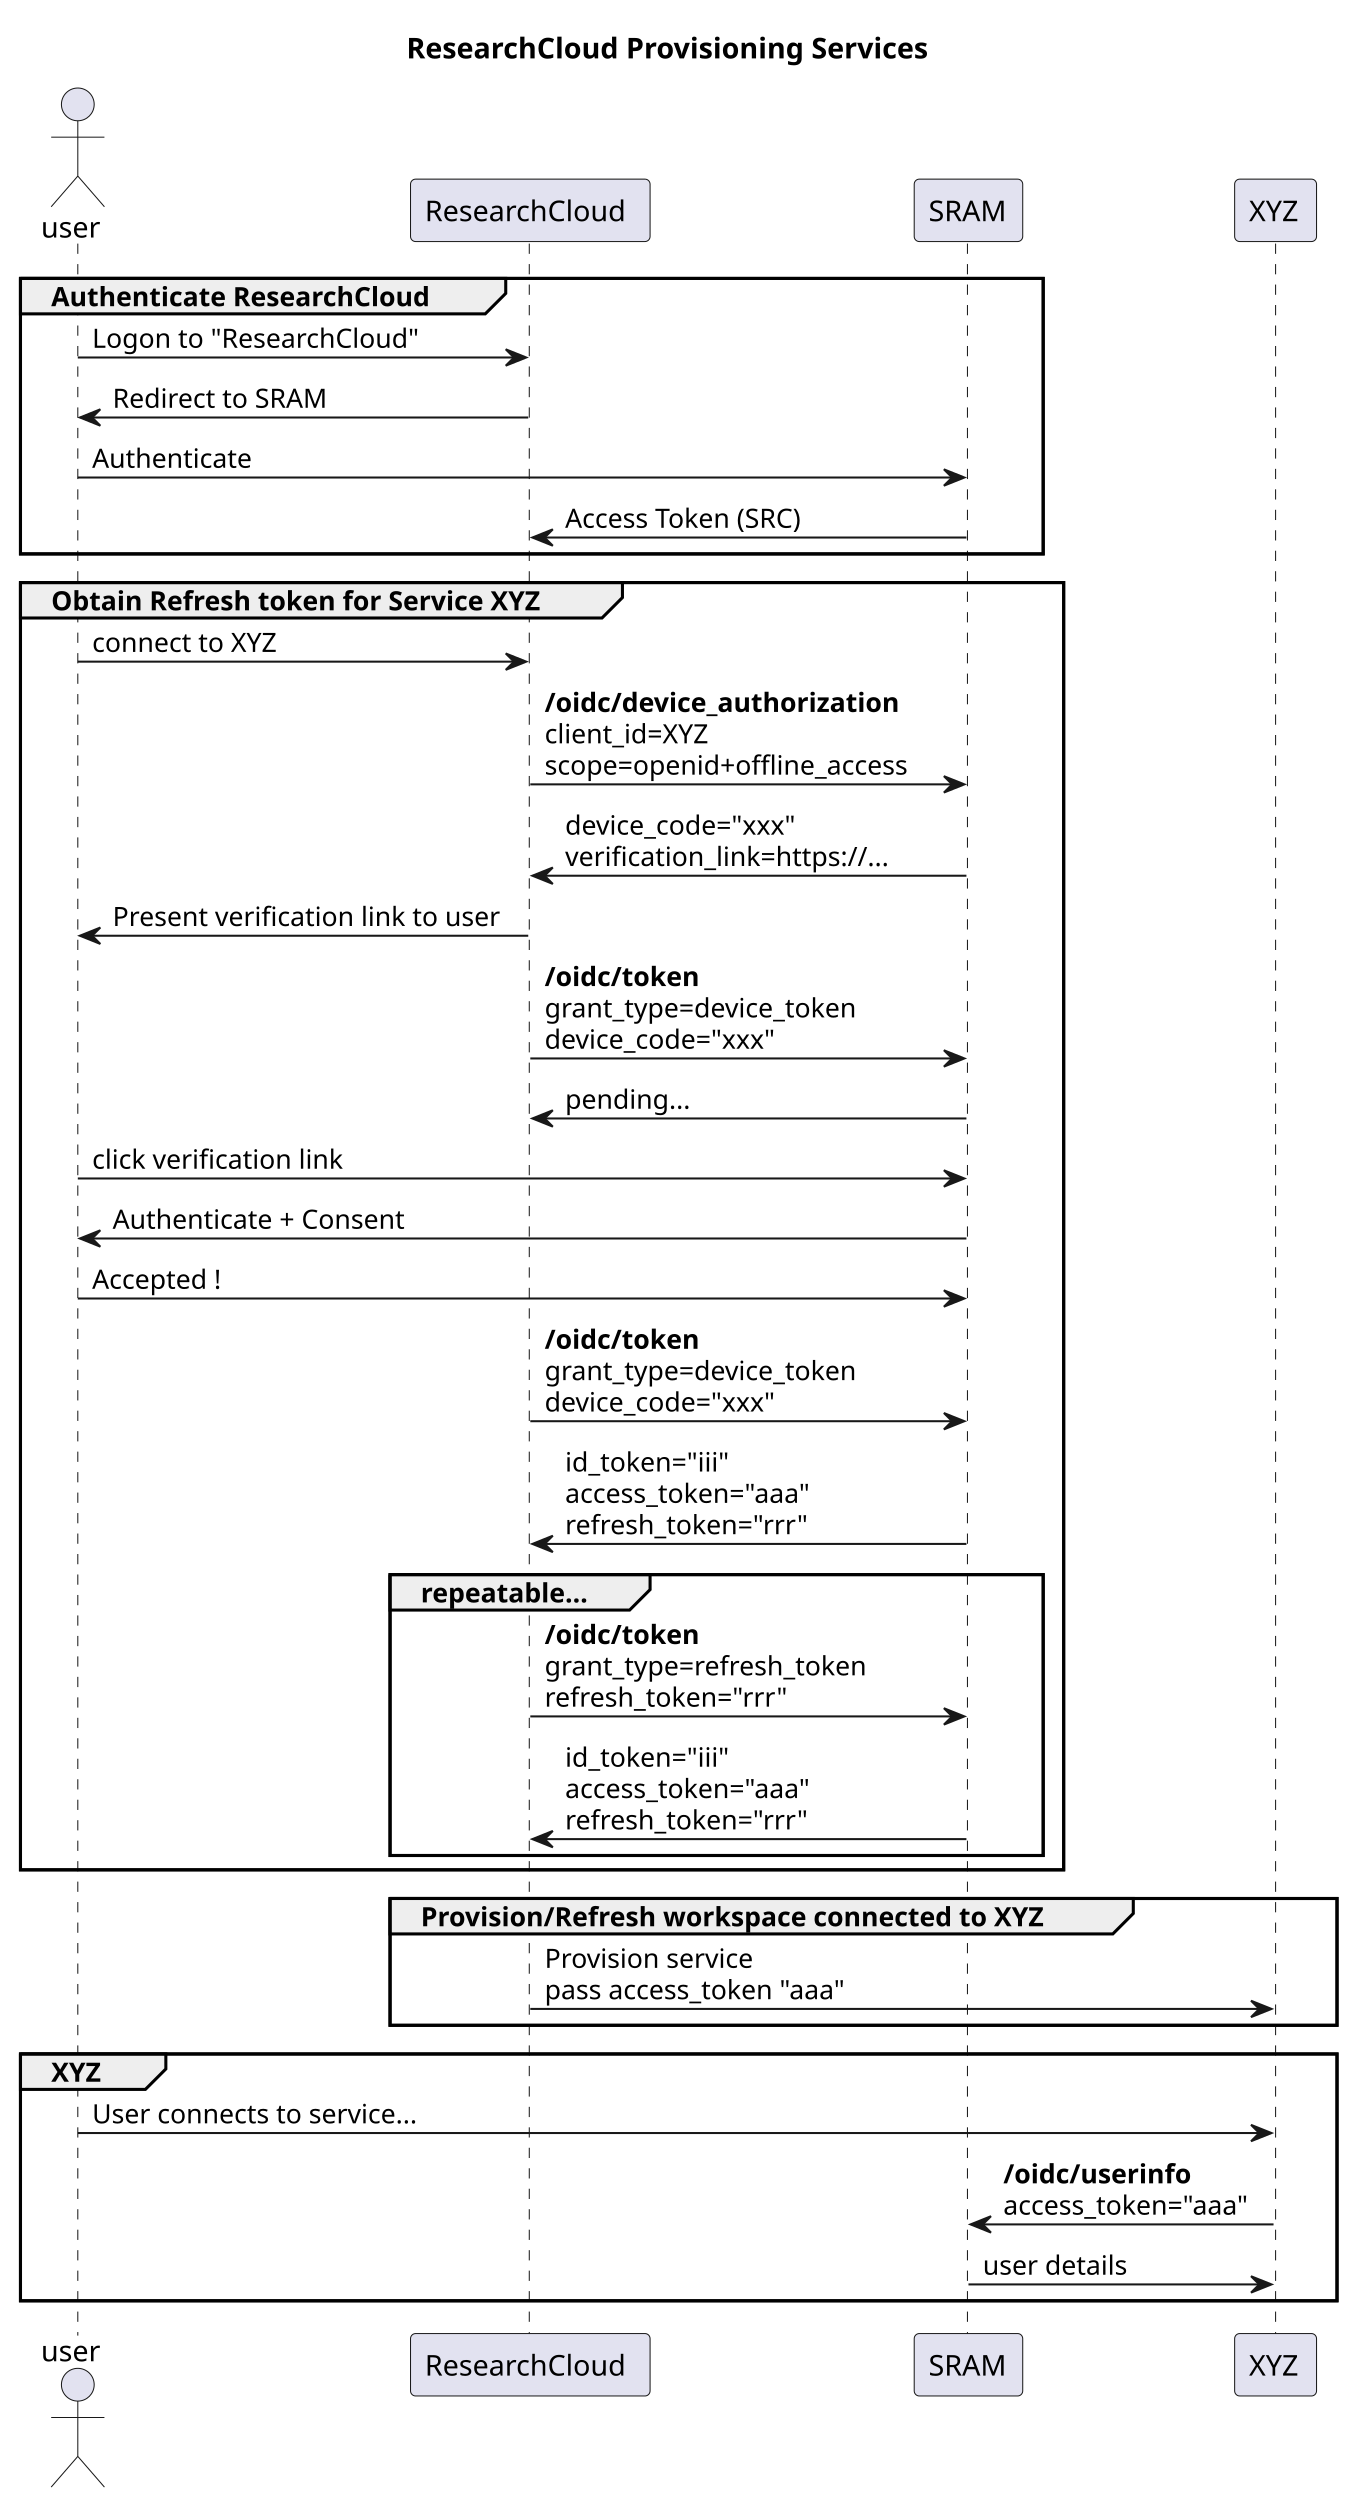
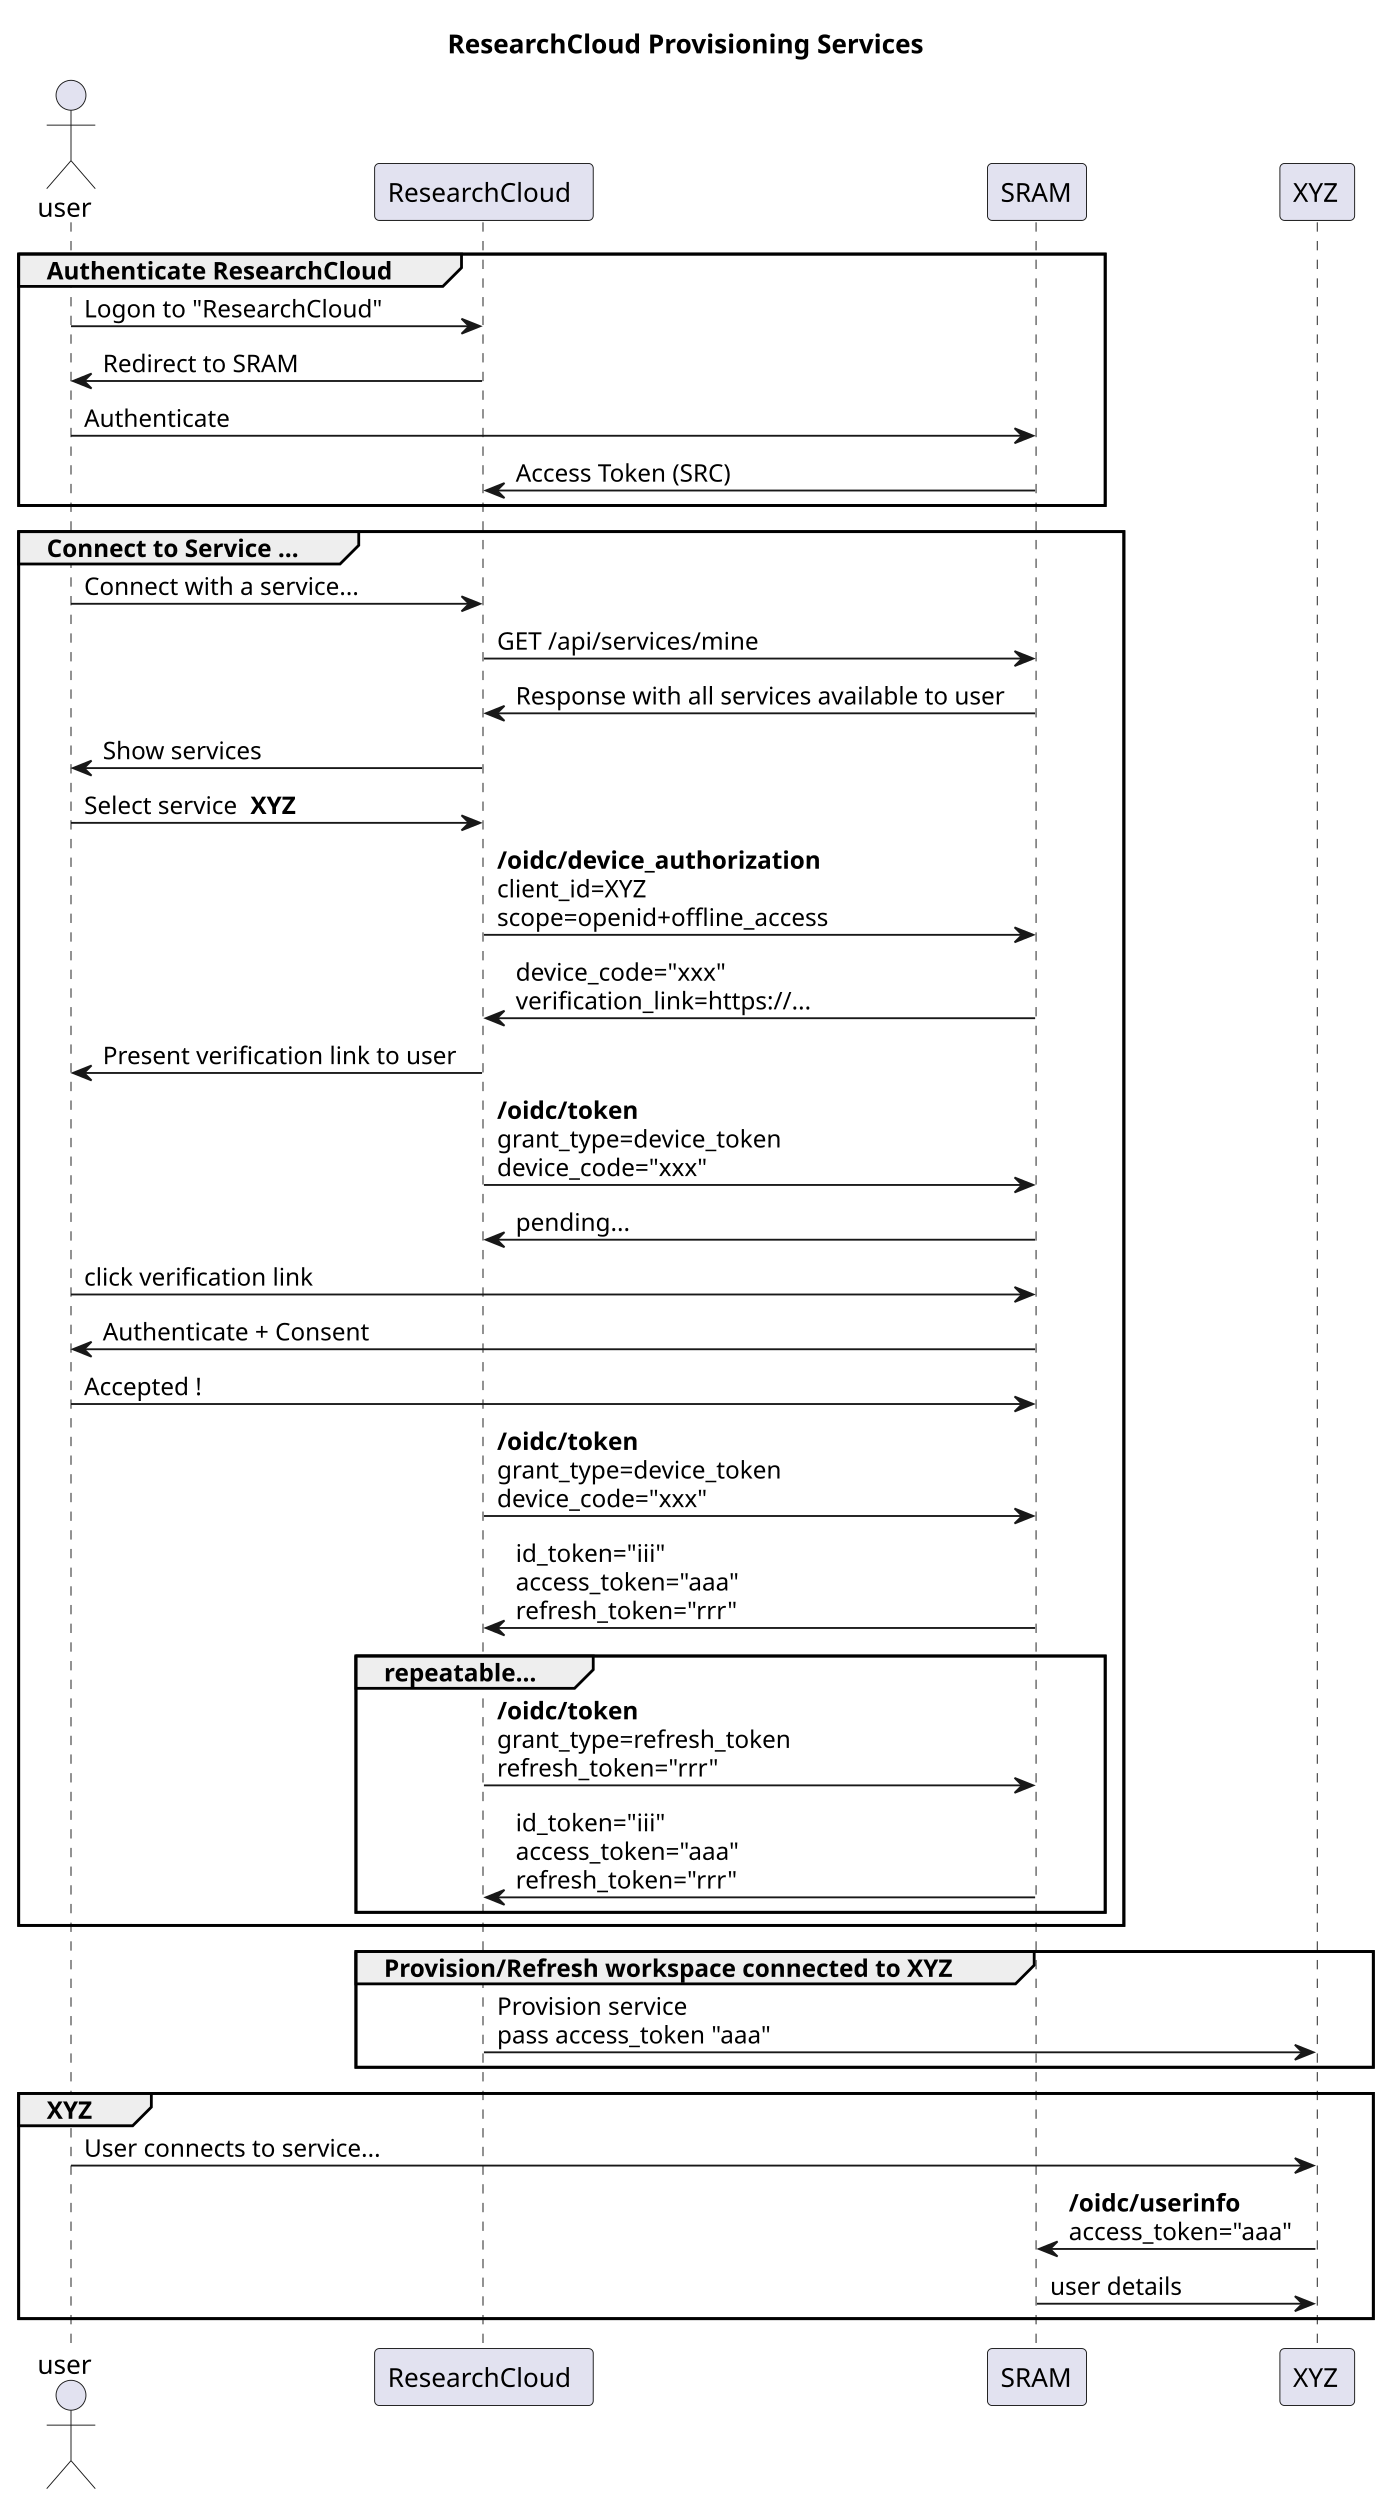
- <svg xmlns="http://www.w3.org/2000/svg" contentStyleType="text/css" height="1221px" preserveAspectRatio="none" style="width:659px;height:1221px;background:#FFFFFF;" version="1.1" viewBox="0 0 659 1221" width="659px" zoomAndPan="magnify">
+ <svg xmlns="http://www.w3.org/2000/svg" contentStyleType="text/css" height="1338px" preserveAspectRatio="none" style="width:741px;height:1338px;background:#FFFFFF;" version="1.1" viewBox="0 0 741 1338" width="741px" zoomAndPan="magnify">
  <defs />
  <g>
-     <rect fill="none" height="26.488" id="_title" style="stroke:none;stroke-width:1.0;" width="275" x="193.5" y="10" />
-     <text fill="#000000" font-family="sans-serif" font-size="14" font-weight="bold" lengthAdjust="spacing" textLength="265" x="198.5" y="28.535">ResearchCloud Provisioning Services</text>
-     <rect fill="none" height="134.553" style="stroke:#000000;stroke-width:1.5;" width="499.5" x="10" y="135.977" />
-     <rect fill="none" height="628.695" style="stroke:#000000;stroke-width:1.5;" width="509.5" x="10" y="284.529" />
-     <rect fill="none" height="137.174" style="stroke:#000000;stroke-width:1.5;" width="319" x="190.5" y="769.051" />
-     <rect fill="none" height="61.932" style="stroke:#000000;stroke-width:1.5;" width="462.5" x="190.5" y="927.225" />
-     <rect fill="none" height="120.553" style="stroke:#000000;stroke-width:1.5;" width="643" x="10" y="1003.156" />
-     <line style="stroke:#181818;stroke-width:0.5;stroke-dasharray:5.0,5.0;" x1="38" x2="38" y1="118.977" y2="1140.709" />
-     <line style="stroke:#181818;stroke-width:0.5;stroke-dasharray:5.0,5.0;" x1="258.5" x2="258.5" y1="118.977" y2="1140.709" />
-     <line style="stroke:#181818;stroke-width:0.5;stroke-dasharray:5.0,5.0;" x1="472.5" x2="472.5" y1="118.977" y2="1140.709" />
-     <line style="stroke:#181818;stroke-width:0.5;stroke-dasharray:5.0,5.0;" x1="623" x2="623" y1="118.977" y2="1140.709" />
+     <rect fill="none" height="26.488" id="_title" style="stroke:none;stroke-width:1.0;" width="275" x="234.5" y="10" />
+     <text fill="#000000" font-family="sans-serif" font-size="14" font-weight="bold" lengthAdjust="spacing" textLength="265" x="239.5" y="28.535">ResearchCloud Provisioning Services</text>
+     <rect fill="none" height="134.553" style="stroke:#000000;stroke-width:1.5;" width="581.5" x="10" y="135.977" />
+     <rect fill="none" height="745.938" style="stroke:#000000;stroke-width:1.5;" width="591.5" x="10" y="284.529" />
+     <rect fill="none" height="137.174" style="stroke:#000000;stroke-width:1.5;" width="401" x="190.5" y="886.293" />
+     <rect fill="none" height="61.932" style="stroke:#000000;stroke-width:1.5;" width="544.5" x="190.5" y="1044.467" />
+     <rect fill="none" height="120.553" style="stroke:#000000;stroke-width:1.5;" width="725" x="10" y="1120.398" />
+     <line style="stroke:#181818;stroke-width:0.5;stroke-dasharray:5.0,5.0;" x1="38" x2="38" y1="118.977" y2="1257.951" />
+     <line style="stroke:#181818;stroke-width:0.5;stroke-dasharray:5.0,5.0;" x1="258.5" x2="258.5" y1="118.977" y2="1257.951" />
+     <line style="stroke:#181818;stroke-width:0.5;stroke-dasharray:5.0,5.0;" x1="554.5" x2="554.5" y1="118.977" y2="1257.951" />
+     <line style="stroke:#181818;stroke-width:0.5;stroke-dasharray:5.0,5.0;" x1="705" x2="705" y1="118.977" y2="1257.951" />
    <text fill="#000000" font-family="sans-serif" font-size="14" lengthAdjust="spacing" textLength="30" x="20" y="116.023">user</text>
    <ellipse cx="38" cy="50.988" fill="#E2E2F0" rx="8" ry="8" style="stroke:#181818;stroke-width:0.5;" />
    <path d="M38,58.988 L38,85.988 M25,66.988 L51,66.988 M38,85.988 L25,100.988 M38,85.988 L51,100.988 " fill="none" style="stroke:#181818;stroke-width:0.5;" />
-     <text fill="#000000" font-family="sans-serif" font-size="14" lengthAdjust="spacing" textLength="30" x="20" y="1153.244">user</text>
-     <ellipse cx="38" cy="1164.697" fill="#E2E2F0" rx="8" ry="8" style="stroke:#181818;stroke-width:0.5;" />
-     <path d="M38,1172.697 L38,1199.697 M25,1180.697 L51,1180.697 M38,1199.697 L25,1214.697 M38,1199.697 L51,1214.697 " fill="none" style="stroke:#181818;stroke-width:0.5;" />
+     <text fill="#000000" font-family="sans-serif" font-size="14" lengthAdjust="spacing" textLength="30" x="20" y="1270.486">user</text>
+     <ellipse cx="38" cy="1281.939" fill="#E2E2F0" rx="8" ry="8" style="stroke:#181818;stroke-width:0.5;" />
+     <path d="M38,1289.939 L38,1316.939 M25,1297.939 L51,1297.939 M38,1316.939 L25,1331.939 M38,1316.939 L51,1331.939 " fill="none" style="stroke:#181818;stroke-width:0.5;" />
    <rect fill="#E2E2F0" height="30.488" rx="2.5" ry="2.5" style="stroke:#181818;stroke-width:0.5;" width="117" x="200.5" y="87.488" />
    <text fill="#000000" font-family="sans-serif" font-size="14" lengthAdjust="spacing" textLength="103" x="207.5" y="108.023">ResearchCloud</text>
-     <rect fill="#E2E2F0" height="30.488" rx="2.5" ry="2.5" style="stroke:#181818;stroke-width:0.5;" width="117" x="200.5" y="1139.709" />
-     <text fill="#000000" font-family="sans-serif" font-size="14" lengthAdjust="spacing" textLength="103" x="207.5" y="1160.244">ResearchCloud</text>
-     <rect fill="#E2E2F0" height="30.488" rx="2.5" ry="2.5" style="stroke:#181818;stroke-width:0.5;" width="53" x="446.5" y="87.488" />
-     <text fill="#000000" font-family="sans-serif" font-size="14" lengthAdjust="spacing" textLength="39" x="453.5" y="108.023">SRAM</text>
-     <rect fill="#E2E2F0" height="30.488" rx="2.5" ry="2.5" style="stroke:#181818;stroke-width:0.5;" width="53" x="446.5" y="1139.709" />
-     <text fill="#000000" font-family="sans-serif" font-size="14" lengthAdjust="spacing" textLength="39" x="453.5" y="1160.244">SRAM</text>
-     <rect fill="#E2E2F0" height="30.488" rx="2.5" ry="2.5" style="stroke:#181818;stroke-width:0.5;" width="40" x="603" y="87.488" />
-     <text fill="#000000" font-family="sans-serif" font-size="14" lengthAdjust="spacing" textLength="26" x="610" y="108.023">XYZ</text>
-     <rect fill="#E2E2F0" height="30.488" rx="2.5" ry="2.5" style="stroke:#181818;stroke-width:0.5;" width="40" x="603" y="1139.709" />
-     <text fill="#000000" font-family="sans-serif" font-size="14" lengthAdjust="spacing" textLength="26" x="610" y="1160.244">XYZ</text>
+     <rect fill="#E2E2F0" height="30.488" rx="2.5" ry="2.5" style="stroke:#181818;stroke-width:0.5;" width="117" x="200.5" y="1256.951" />
+     <text fill="#000000" font-family="sans-serif" font-size="14" lengthAdjust="spacing" textLength="103" x="207.5" y="1277.486">ResearchCloud</text>
+     <rect fill="#E2E2F0" height="30.488" rx="2.5" ry="2.5" style="stroke:#181818;stroke-width:0.5;" width="53" x="528.5" y="87.488" />
+     <text fill="#000000" font-family="sans-serif" font-size="14" lengthAdjust="spacing" textLength="39" x="535.5" y="108.023">SRAM</text>
+     <rect fill="#E2E2F0" height="30.488" rx="2.5" ry="2.5" style="stroke:#181818;stroke-width:0.5;" width="53" x="528.5" y="1256.951" />
+     <text fill="#000000" font-family="sans-serif" font-size="14" lengthAdjust="spacing" textLength="39" x="535.5" y="1277.486">SRAM</text>
+     <rect fill="#E2E2F0" height="30.488" rx="2.5" ry="2.5" style="stroke:#181818;stroke-width:0.5;" width="40" x="685" y="87.488" />
+     <text fill="#000000" font-family="sans-serif" font-size="14" lengthAdjust="spacing" textLength="26" x="692" y="108.023">XYZ</text>
+     <rect fill="#E2E2F0" height="30.488" rx="2.5" ry="2.5" style="stroke:#181818;stroke-width:0.5;" width="40" x="685" y="1256.951" />
+     <text fill="#000000" font-family="sans-serif" font-size="14" lengthAdjust="spacing" textLength="26" x="692" y="1277.486">XYZ</text>
    <path d="M10,135.977 L247,135.977 L247,143.287 L237,153.287 L10,153.287 L10,135.977 " fill="#EEEEEE" style="stroke:#000000;stroke-width:1.5;" />
-     <rect fill="none" height="134.553" style="stroke:#000000;stroke-width:1.5;" width="499.5" x="10" y="135.977" />
+     <rect fill="none" height="134.553" style="stroke:#000000;stroke-width:1.5;" width="581.5" x="10" y="135.977" />
    <text fill="#000000" font-family="sans-serif" font-size="13" font-weight="bold" lengthAdjust="spacing" textLength="192" x="25" y="149.545">Authenticate ResearchCloud</text>
    <polygon fill="#181818" points="247,170.598,257,174.598,247,178.598,251,174.598" style="stroke:#181818;stroke-width:1.0;" />
    <line style="stroke:#181818;stroke-width:1.0;" x1="38" x2="253" y1="174.598" y2="174.598" />
    <text fill="#000000" font-family="sans-serif" font-size="13" lengthAdjust="spacing" textLength="163" x="45" y="169.856">Logon to "ResearchCloud"</text>
    <polygon fill="#181818" points="49,199.908,39,203.908,49,207.908,45,203.908" style="stroke:#181818;stroke-width:1.0;" />
    <line style="stroke:#181818;stroke-width:1.0;" x1="43" x2="258" y1="203.908" y2="203.908" />
    <text fill="#000000" font-family="sans-serif" font-size="13" lengthAdjust="spacing" textLength="107" x="55" y="199.166">Redirect to SRAM</text>
-     <polygon fill="#181818" points="461,229.219,471,233.219,461,237.219,465,233.219" style="stroke:#181818;stroke-width:1.0;" />
-     <line style="stroke:#181818;stroke-width:1.0;" x1="38" x2="467" y1="233.219" y2="233.219" />
+     <polygon fill="#181818" points="543,229.219,553,233.219,543,237.219,547,233.219" style="stroke:#181818;stroke-width:1.0;" />
+     <line style="stroke:#181818;stroke-width:1.0;" x1="38" x2="549" y1="233.219" y2="233.219" />
    <text fill="#000000" font-family="sans-serif" font-size="13" lengthAdjust="spacing" textLength="80" x="45" y="228.477">Authenticate</text>
    <polygon fill="#181818" points="270,258.529,260,262.529,270,266.529,266,262.529" style="stroke:#181818;stroke-width:1.0;" />
-     <line style="stroke:#181818;stroke-width:1.0;" x1="264" x2="472" y1="262.529" y2="262.529" />
+     <line style="stroke:#181818;stroke-width:1.0;" x1="264" x2="554" y1="262.529" y2="262.529" />
    <text fill="#000000" font-family="sans-serif" font-size="13" lengthAdjust="spacing" textLength="123" x="276" y="257.787">Access Token (SRC)</text>
-     <path d="M10,284.529 L304,284.529 L304,291.84 L294,301.84 L10,301.84 L10,284.529 " fill="#EEEEEE" style="stroke:#000000;stroke-width:1.5;" />
-     <rect fill="none" height="628.695" style="stroke:#000000;stroke-width:1.5;" width="509.5" x="10" y="284.529" />
-     <text fill="#000000" font-family="sans-serif" font-size="13" font-weight="bold" lengthAdjust="spacing" textLength="249" x="25" y="298.098">Obtain Refresh token for Service XYZ</text>
+     <path d="M10,284.529 L192,284.529 L192,291.84 L182,301.84 L10,301.84 L10,284.529 " fill="#EEEEEE" style="stroke:#000000;stroke-width:1.5;" />
+     <rect fill="none" height="745.938" style="stroke:#000000;stroke-width:1.5;" width="591.5" x="10" y="284.529" />
+     <text fill="#000000" font-family="sans-serif" font-size="13" font-weight="bold" lengthAdjust="spacing" textLength="137" x="25" y="298.098">Connect to Service ...</text>
    <polygon fill="#181818" points="247,319.15,257,323.15,247,327.15,251,323.15" style="stroke:#181818;stroke-width:1.0;" />
    <line style="stroke:#181818;stroke-width:1.0;" x1="38" x2="253" y1="323.15" y2="323.15" />
-     <text fill="#000000" font-family="sans-serif" font-size="13" lengthAdjust="spacing" textLength="95" x="45" y="318.408">connect to XYZ</text>
-     <polygon fill="#181818" points="461,379.082,471,383.082,461,387.082,465,383.082" style="stroke:#181818;stroke-width:1.0;" />
-     <line style="stroke:#181818;stroke-width:1.0;" x1="259" x2="467" y1="383.082" y2="383.082" />
-     <text fill="#000000" font-family="sans-serif" font-size="13" font-weight="bold" lengthAdjust="spacing" textLength="184" x="266" y="347.719">/oidc/device_authorization</text>
-     <text fill="#000000" font-family="sans-serif" font-size="13" lengthAdjust="spacing" textLength="88" x="266" y="363.029">client_id=XYZ</text>
-     <text fill="#000000" font-family="sans-serif" font-size="13" lengthAdjust="spacing" textLength="190" x="266" y="378.34">scope=openid+offline_access</text>
-     <polygon fill="#181818" points="270,423.703,260,427.703,270,431.703,266,427.703" style="stroke:#181818;stroke-width:1.0;" />
-     <line style="stroke:#181818;stroke-width:1.0;" x1="264" x2="472" y1="427.703" y2="427.703" />
-     <text fill="#000000" font-family="sans-serif" font-size="13" lengthAdjust="spacing" textLength="121" x="276" y="407.65">device_code="xxx"</text>
-     <text fill="#000000" font-family="sans-serif" font-size="13" lengthAdjust="spacing" textLength="175" x="276" y="422.961">verification_link=https://...</text>
-     <polygon fill="#181818" points="49,453.014,39,457.014,49,461.014,45,457.014" style="stroke:#181818;stroke-width:1.0;" />
-     <line style="stroke:#181818;stroke-width:1.0;" x1="43" x2="258" y1="457.014" y2="457.014" />
-     <text fill="#000000" font-family="sans-serif" font-size="13" lengthAdjust="spacing" textLength="197" x="55" y="452.272">Present verification link to user</text>
-     <polygon fill="#181818" points="461,512.945,471,516.945,461,520.945,465,516.945" style="stroke:#181818;stroke-width:1.0;" />
-     <line style="stroke:#181818;stroke-width:1.0;" x1="259" x2="467" y1="516.945" y2="516.945" />
-     <text fill="#000000" font-family="sans-serif" font-size="13" font-weight="bold" lengthAdjust="spacing" textLength="80" x="266" y="481.582">/oidc/token</text>
-     <text fill="#000000" font-family="sans-serif" font-size="13" lengthAdjust="spacing" textLength="160" x="266" y="496.893">grant_type=device_token</text>
-     <text fill="#000000" font-family="sans-serif" font-size="13" lengthAdjust="spacing" textLength="121" x="266" y="512.203">device_code="xxx"</text>
-     <polygon fill="#181818" points="270,542.256,260,546.256,270,550.256,266,546.256" style="stroke:#181818;stroke-width:1.0;" />
-     <line style="stroke:#181818;stroke-width:1.0;" x1="264" x2="472" y1="546.256" y2="546.256" />
-     <text fill="#000000" font-family="sans-serif" font-size="13" lengthAdjust="spacing" textLength="63" x="276" y="541.514">pending...</text>
-     <polygon fill="#181818" points="461,571.566,471,575.566,461,579.566,465,575.566" style="stroke:#181818;stroke-width:1.0;" />
-     <line style="stroke:#181818;stroke-width:1.0;" x1="38" x2="467" y1="575.566" y2="575.566" />
-     <text fill="#000000" font-family="sans-serif" font-size="13" lengthAdjust="spacing" textLength="133" x="45" y="570.824">click verification link</text>
-     <polygon fill="#181818" points="49,600.877,39,604.877,49,608.877,45,604.877" style="stroke:#181818;stroke-width:1.0;" />
-     <line style="stroke:#181818;stroke-width:1.0;" x1="43" x2="472" y1="604.877" y2="604.877" />
-     <text fill="#000000" font-family="sans-serif" font-size="13" lengthAdjust="spacing" textLength="150" x="55" y="600.135">Authenticate + Consent</text>
-     <polygon fill="#181818" points="461,630.188,471,634.188,461,638.188,465,634.188" style="stroke:#181818;stroke-width:1.0;" />
-     <line style="stroke:#181818;stroke-width:1.0;" x1="38" x2="467" y1="634.188" y2="634.188" />
-     <text fill="#000000" font-family="sans-serif" font-size="13" lengthAdjust="spacing" textLength="66" x="45" y="629.445">Accepted !</text>
-     <polygon fill="#181818" points="461,690.119,471,694.119,461,698.119,465,694.119" style="stroke:#181818;stroke-width:1.0;" />
-     <line style="stroke:#181818;stroke-width:1.0;" x1="259" x2="467" y1="694.119" y2="694.119" />
-     <text fill="#000000" font-family="sans-serif" font-size="13" font-weight="bold" lengthAdjust="spacing" textLength="80" x="266" y="658.756">/oidc/token</text>
-     <text fill="#000000" font-family="sans-serif" font-size="13" lengthAdjust="spacing" textLength="160" x="266" y="674.066">grant_type=device_token</text>
-     <text fill="#000000" font-family="sans-serif" font-size="13" lengthAdjust="spacing" textLength="121" x="266" y="689.377">device_code="xxx"</text>
-     <polygon fill="#181818" points="270,750.051,260,754.051,270,758.051,266,754.051" style="stroke:#181818;stroke-width:1.0;" />
-     <line style="stroke:#181818;stroke-width:1.0;" x1="264" x2="472" y1="754.051" y2="754.051" />
-     <text fill="#000000" font-family="sans-serif" font-size="13" lengthAdjust="spacing" textLength="87" x="276" y="718.688">id_token="iii"</text>
-     <text fill="#000000" font-family="sans-serif" font-size="13" lengthAdjust="spacing" textLength="126" x="276" y="733.998">access_token="aaa"</text>
-     <text fill="#000000" font-family="sans-serif" font-size="13" lengthAdjust="spacing" textLength="122" x="276" y="749.309">refresh_token="rrr"</text>
-     <path d="M190.5,769.051 L317.5,769.051 L317.5,776.361 L307.5,786.361 L190.5,786.361 L190.5,769.051 " fill="#EEEEEE" style="stroke:#000000;stroke-width:1.5;" />
-     <rect fill="none" height="137.174" style="stroke:#000000;stroke-width:1.5;" width="319" x="190.5" y="769.051" />
-     <text fill="#000000" font-family="sans-serif" font-size="13" font-weight="bold" lengthAdjust="spacing" textLength="82" x="205.5" y="782.619">repeatable...</text>
-     <polygon fill="#181818" points="461,834.293,471,838.293,461,842.293,465,838.293" style="stroke:#181818;stroke-width:1.0;" />
-     <line style="stroke:#181818;stroke-width:1.0;" x1="259" x2="467" y1="838.293" y2="838.293" />
-     <text fill="#000000" font-family="sans-serif" font-size="13" font-weight="bold" lengthAdjust="spacing" textLength="80" x="266" y="802.93">/oidc/token</text>
-     <text fill="#000000" font-family="sans-serif" font-size="13" lengthAdjust="spacing" textLength="164" x="266" y="818.24">grant_type=refresh_token</text>
-     <text fill="#000000" font-family="sans-serif" font-size="13" lengthAdjust="spacing" textLength="122" x="266" y="833.551">refresh_token="rrr"</text>
-     <polygon fill="#181818" points="270,894.225,260,898.225,270,902.225,266,898.225" style="stroke:#181818;stroke-width:1.0;" />
-     <line style="stroke:#181818;stroke-width:1.0;" x1="264" x2="472" y1="898.225" y2="898.225" />
-     <text fill="#000000" font-family="sans-serif" font-size="13" lengthAdjust="spacing" textLength="87" x="276" y="862.861">id_token="iii"</text>
-     <text fill="#000000" font-family="sans-serif" font-size="13" lengthAdjust="spacing" textLength="126" x="276" y="878.172">access_token="aaa"</text>
-     <text fill="#000000" font-family="sans-serif" font-size="13" lengthAdjust="spacing" textLength="122" x="276" y="893.482">refresh_token="rrr"</text>
-     <path d="M190.5,927.225 L553.5,927.225 L553.5,934.535 L543.5,944.535 L190.5,944.535 L190.5,927.225 " fill="#EEEEEE" style="stroke:#000000;stroke-width:1.5;" />
-     <rect fill="none" height="61.932" style="stroke:#000000;stroke-width:1.5;" width="462.5" x="190.5" y="927.225" />
-     <text fill="#000000" font-family="sans-serif" font-size="13" font-weight="bold" lengthAdjust="spacing" textLength="318" x="205.5" y="940.793">Provision/Refresh workspace connected to XYZ</text>
-     <polygon fill="#181818" points="611,977.156,621,981.156,611,985.156,615,981.156" style="stroke:#181818;stroke-width:1.0;" />
-     <line style="stroke:#181818;stroke-width:1.0;" x1="259" x2="617" y1="981.156" y2="981.156" />
-     <text fill="#000000" font-family="sans-serif" font-size="13" lengthAdjust="spacing" textLength="106" x="266" y="961.104">Provision service</text>
-     <text fill="#000000" font-family="sans-serif" font-size="13" lengthAdjust="spacing" textLength="153" x="266" y="976.414">pass access_token "aaa"</text>
-     <path d="M10,1003.156 L81,1003.156 L81,1010.467 L71,1020.467 L10,1020.467 L10,1003.156 " fill="#EEEEEE" style="stroke:#000000;stroke-width:1.5;" />
-     <rect fill="none" height="120.553" style="stroke:#000000;stroke-width:1.5;" width="643" x="10" y="1003.156" />
-     <text fill="#000000" font-family="sans-serif" font-size="13" font-weight="bold" lengthAdjust="spacing" textLength="26" x="25" y="1016.725">XYZ</text>
-     <polygon fill="#181818" points="611,1037.777,621,1041.777,611,1045.777,615,1041.777" style="stroke:#181818;stroke-width:1.0;" />
-     <line style="stroke:#181818;stroke-width:1.0;" x1="38" x2="617" y1="1041.777" y2="1041.777" />
-     <text fill="#000000" font-family="sans-serif" font-size="13" lengthAdjust="spacing" textLength="166" x="45" y="1037.035">User connects to service...</text>
-     <polygon fill="#181818" points="484,1082.398,474,1086.398,484,1090.398,480,1086.398" style="stroke:#181818;stroke-width:1.0;" />
-     <line style="stroke:#181818;stroke-width:1.0;" x1="478" x2="622" y1="1086.398" y2="1086.398" />
-     <text fill="#000000" font-family="sans-serif" font-size="13" font-weight="bold" lengthAdjust="spacing" textLength="98" x="490" y="1066.346">/oidc/userinfo</text>
-     <text fill="#000000" font-family="sans-serif" font-size="13" lengthAdjust="spacing" textLength="126" x="490" y="1081.656">access_token="aaa"</text>
-     <polygon fill="#181818" points="611,1111.709,621,1115.709,611,1119.709,615,1115.709" style="stroke:#181818;stroke-width:1.0;" />
-     <line style="stroke:#181818;stroke-width:1.0;" x1="473" x2="617" y1="1115.709" y2="1115.709" />
-     <text fill="#000000" font-family="sans-serif" font-size="13" lengthAdjust="spacing" textLength="73" x="480" y="1110.967">user details</text>
+     <text fill="#000000" font-family="sans-serif" font-size="13" lengthAdjust="spacing" textLength="154" x="45" y="318.408">Connect with a service...</text>
+     <polygon fill="#181818" points="543,348.461,553,352.461,543,356.461,547,352.461" style="stroke:#181818;stroke-width:1.0;" />
+     <line style="stroke:#181818;stroke-width:1.0;" x1="259" x2="549" y1="352.461" y2="352.461" />
+     <text fill="#000000" font-family="sans-serif" font-size="13" lengthAdjust="spacing" textLength="150" x="266" y="347.719">GET /api/services/mine</text>
+     <polygon fill="#181818" points="270,377.772,260,381.772,270,385.772,266,381.772" style="stroke:#181818;stroke-width:1.0;" />
+     <line style="stroke:#181818;stroke-width:1.0;" x1="264" x2="554" y1="381.772" y2="381.772" />
+     <text fill="#000000" font-family="sans-serif" font-size="13" lengthAdjust="spacing" textLength="272" x="276" y="377.029">Response with all services available to user</text>
+     <polygon fill="#181818" points="49,407.082,39,411.082,49,415.082,45,411.082" style="stroke:#181818;stroke-width:1.0;" />
+     <line style="stroke:#181818;stroke-width:1.0;" x1="43" x2="258" y1="411.082" y2="411.082" />
+     <text fill="#000000" font-family="sans-serif" font-size="13" lengthAdjust="spacing" textLength="88" x="55" y="406.34">Show services</text>
+     <polygon fill="#181818" points="247,436.393,257,440.393,247,444.393,251,440.393" style="stroke:#181818;stroke-width:1.0;" />
+     <line style="stroke:#181818;stroke-width:1.0;" x1="38" x2="253" y1="440.393" y2="440.393" />
+     <text fill="#000000" font-family="sans-serif" font-size="13" lengthAdjust="spacing" textLength="85" x="45" y="435.65">Select service</text>
+     <text fill="#000000" font-family="sans-serif" font-size="13" font-weight="bold" lengthAdjust="spacing" textLength="26" x="134" y="435.65">XYZ</text>
+     <polygon fill="#181818" points="543,496.324,553,500.324,543,504.324,547,500.324" style="stroke:#181818;stroke-width:1.0;" />
+     <line style="stroke:#181818;stroke-width:1.0;" x1="259" x2="549" y1="500.324" y2="500.324" />
+     <text fill="#000000" font-family="sans-serif" font-size="13" font-weight="bold" lengthAdjust="spacing" textLength="184" x="266" y="464.961">/oidc/device_authorization</text>
+     <text fill="#000000" font-family="sans-serif" font-size="13" lengthAdjust="spacing" textLength="88" x="266" y="480.272">client_id=XYZ</text>
+     <text fill="#000000" font-family="sans-serif" font-size="13" lengthAdjust="spacing" textLength="190" x="266" y="495.582">scope=openid+offline_access</text>
+     <polygon fill="#181818" points="270,540.945,260,544.945,270,548.945,266,544.945" style="stroke:#181818;stroke-width:1.0;" />
+     <line style="stroke:#181818;stroke-width:1.0;" x1="264" x2="554" y1="544.945" y2="544.945" />
+     <text fill="#000000" font-family="sans-serif" font-size="13" lengthAdjust="spacing" textLength="121" x="276" y="524.893">device_code="xxx"</text>
+     <text fill="#000000" font-family="sans-serif" font-size="13" lengthAdjust="spacing" textLength="175" x="276" y="540.203">verification_link=https://...</text>
+     <polygon fill="#181818" points="49,570.256,39,574.256,49,578.256,45,574.256" style="stroke:#181818;stroke-width:1.0;" />
+     <line style="stroke:#181818;stroke-width:1.0;" x1="43" x2="258" y1="574.256" y2="574.256" />
+     <text fill="#000000" font-family="sans-serif" font-size="13" lengthAdjust="spacing" textLength="197" x="55" y="569.514">Present verification link to user</text>
+     <polygon fill="#181818" points="543,630.188,553,634.188,543,638.188,547,634.188" style="stroke:#181818;stroke-width:1.0;" />
+     <line style="stroke:#181818;stroke-width:1.0;" x1="259" x2="549" y1="634.188" y2="634.188" />
+     <text fill="#000000" font-family="sans-serif" font-size="13" font-weight="bold" lengthAdjust="spacing" textLength="80" x="266" y="598.824">/oidc/token</text>
+     <text fill="#000000" font-family="sans-serif" font-size="13" lengthAdjust="spacing" textLength="160" x="266" y="614.135">grant_type=device_token</text>
+     <text fill="#000000" font-family="sans-serif" font-size="13" lengthAdjust="spacing" textLength="121" x="266" y="629.445">device_code="xxx"</text>
+     <polygon fill="#181818" points="270,659.498,260,663.498,270,667.498,266,663.498" style="stroke:#181818;stroke-width:1.0;" />
+     <line style="stroke:#181818;stroke-width:1.0;" x1="264" x2="554" y1="663.498" y2="663.498" />
+     <text fill="#000000" font-family="sans-serif" font-size="13" lengthAdjust="spacing" textLength="63" x="276" y="658.756">pending...</text>
+     <polygon fill="#181818" points="543,688.809,553,692.809,543,696.809,547,692.809" style="stroke:#181818;stroke-width:1.0;" />
+     <line style="stroke:#181818;stroke-width:1.0;" x1="38" x2="549" y1="692.809" y2="692.809" />
+     <text fill="#000000" font-family="sans-serif" font-size="13" lengthAdjust="spacing" textLength="133" x="45" y="688.066">click verification link</text>
+     <polygon fill="#181818" points="49,718.119,39,722.119,49,726.119,45,722.119" style="stroke:#181818;stroke-width:1.0;" />
+     <line style="stroke:#181818;stroke-width:1.0;" x1="43" x2="554" y1="722.119" y2="722.119" />
+     <text fill="#000000" font-family="sans-serif" font-size="13" lengthAdjust="spacing" textLength="150" x="55" y="717.377">Authenticate + Consent</text>
+     <polygon fill="#181818" points="543,747.43,553,751.43,543,755.43,547,751.43" style="stroke:#181818;stroke-width:1.0;" />
+     <line style="stroke:#181818;stroke-width:1.0;" x1="38" x2="549" y1="751.43" y2="751.43" />
+     <text fill="#000000" font-family="sans-serif" font-size="13" lengthAdjust="spacing" textLength="66" x="45" y="746.688">Accepted !</text>
+     <polygon fill="#181818" points="543,807.361,553,811.361,543,815.361,547,811.361" style="stroke:#181818;stroke-width:1.0;" />
+     <line style="stroke:#181818;stroke-width:1.0;" x1="259" x2="549" y1="811.361" y2="811.361" />
+     <text fill="#000000" font-family="sans-serif" font-size="13" font-weight="bold" lengthAdjust="spacing" textLength="80" x="266" y="775.998">/oidc/token</text>
+     <text fill="#000000" font-family="sans-serif" font-size="13" lengthAdjust="spacing" textLength="160" x="266" y="791.309">grant_type=device_token</text>
+     <text fill="#000000" font-family="sans-serif" font-size="13" lengthAdjust="spacing" textLength="121" x="266" y="806.619">device_code="xxx"</text>
+     <polygon fill="#181818" points="270,867.293,260,871.293,270,875.293,266,871.293" style="stroke:#181818;stroke-width:1.0;" />
+     <line style="stroke:#181818;stroke-width:1.0;" x1="264" x2="554" y1="871.293" y2="871.293" />
+     <text fill="#000000" font-family="sans-serif" font-size="13" lengthAdjust="spacing" textLength="87" x="276" y="835.93">id_token="iii"</text>
+     <text fill="#000000" font-family="sans-serif" font-size="13" lengthAdjust="spacing" textLength="126" x="276" y="851.24">access_token="aaa"</text>
+     <text fill="#000000" font-family="sans-serif" font-size="13" lengthAdjust="spacing" textLength="122" x="276" y="866.551">refresh_token="rrr"</text>
+     <path d="M190.5,886.293 L317.5,886.293 L317.5,893.604 L307.5,903.604 L190.5,903.604 L190.5,886.293 " fill="#EEEEEE" style="stroke:#000000;stroke-width:1.5;" />
+     <rect fill="none" height="137.174" style="stroke:#000000;stroke-width:1.5;" width="401" x="190.5" y="886.293" />
+     <text fill="#000000" font-family="sans-serif" font-size="13" font-weight="bold" lengthAdjust="spacing" textLength="82" x="205.5" y="899.861">repeatable...</text>
+     <polygon fill="#181818" points="543,951.535,553,955.535,543,959.535,547,955.535" style="stroke:#181818;stroke-width:1.0;" />
+     <line style="stroke:#181818;stroke-width:1.0;" x1="259" x2="549" y1="955.535" y2="955.535" />
+     <text fill="#000000" font-family="sans-serif" font-size="13" font-weight="bold" lengthAdjust="spacing" textLength="80" x="266" y="920.172">/oidc/token</text>
+     <text fill="#000000" font-family="sans-serif" font-size="13" lengthAdjust="spacing" textLength="164" x="266" y="935.482">grant_type=refresh_token</text>
+     <text fill="#000000" font-family="sans-serif" font-size="13" lengthAdjust="spacing" textLength="122" x="266" y="950.793">refresh_token="rrr"</text>
+     <polygon fill="#181818" points="270,1011.467,260,1015.467,270,1019.467,266,1015.467" style="stroke:#181818;stroke-width:1.0;" />
+     <line style="stroke:#181818;stroke-width:1.0;" x1="264" x2="554" y1="1015.467" y2="1015.467" />
+     <text fill="#000000" font-family="sans-serif" font-size="13" lengthAdjust="spacing" textLength="87" x="276" y="980.104">id_token="iii"</text>
+     <text fill="#000000" font-family="sans-serif" font-size="13" lengthAdjust="spacing" textLength="126" x="276" y="995.414">access_token="aaa"</text>
+     <text fill="#000000" font-family="sans-serif" font-size="13" lengthAdjust="spacing" textLength="122" x="276" y="1010.725">refresh_token="rrr"</text>
+     <path d="M190.5,1044.467 L553.5,1044.467 L553.5,1051.777 L543.5,1061.777 L190.5,1061.777 L190.5,1044.467 " fill="#EEEEEE" style="stroke:#000000;stroke-width:1.5;" />
+     <rect fill="none" height="61.932" style="stroke:#000000;stroke-width:1.5;" width="544.5" x="190.5" y="1044.467" />
+     <text fill="#000000" font-family="sans-serif" font-size="13" font-weight="bold" lengthAdjust="spacing" textLength="318" x="205.5" y="1058.035">Provision/Refresh workspace connected to XYZ</text>
+     <polygon fill="#181818" points="693,1094.398,703,1098.398,693,1102.398,697,1098.398" style="stroke:#181818;stroke-width:1.0;" />
+     <line style="stroke:#181818;stroke-width:1.0;" x1="259" x2="699" y1="1098.398" y2="1098.398" />
+     <text fill="#000000" font-family="sans-serif" font-size="13" lengthAdjust="spacing" textLength="106" x="266" y="1078.346">Provision service</text>
+     <text fill="#000000" font-family="sans-serif" font-size="13" lengthAdjust="spacing" textLength="153" x="266" y="1093.656">pass access_token "aaa"</text>
+     <path d="M10,1120.398 L81,1120.398 L81,1127.709 L71,1137.709 L10,1137.709 L10,1120.398 " fill="#EEEEEE" style="stroke:#000000;stroke-width:1.5;" />
+     <rect fill="none" height="120.553" style="stroke:#000000;stroke-width:1.5;" width="725" x="10" y="1120.398" />
+     <text fill="#000000" font-family="sans-serif" font-size="13" font-weight="bold" lengthAdjust="spacing" textLength="26" x="25" y="1133.967">XYZ</text>
+     <polygon fill="#181818" points="693,1155.02,703,1159.02,693,1163.02,697,1159.02" style="stroke:#181818;stroke-width:1.0;" />
+     <line style="stroke:#181818;stroke-width:1.0;" x1="38" x2="699" y1="1159.02" y2="1159.02" />
+     <text fill="#000000" font-family="sans-serif" font-size="13" lengthAdjust="spacing" textLength="166" x="45" y="1154.277">User connects to service...</text>
+     <polygon fill="#181818" points="566,1199.641,556,1203.641,566,1207.641,562,1203.641" style="stroke:#181818;stroke-width:1.0;" />
+     <line style="stroke:#181818;stroke-width:1.0;" x1="560" x2="704" y1="1203.641" y2="1203.641" />
+     <text fill="#000000" font-family="sans-serif" font-size="13" font-weight="bold" lengthAdjust="spacing" textLength="98" x="572" y="1183.588">/oidc/userinfo</text>
+     <text fill="#000000" font-family="sans-serif" font-size="13" lengthAdjust="spacing" textLength="126" x="572" y="1198.898">access_token="aaa"</text>
+     <polygon fill="#181818" points="693,1228.951,703,1232.951,693,1236.951,697,1232.951" style="stroke:#181818;stroke-width:1.0;" />
+     <line style="stroke:#181818;stroke-width:1.0;" x1="555" x2="699" y1="1232.951" y2="1232.951" />
+     <text fill="#000000" font-family="sans-serif" font-size="13" lengthAdjust="spacing" textLength="73" x="562" y="1228.209">user details</text>
  </g>
</svg>
